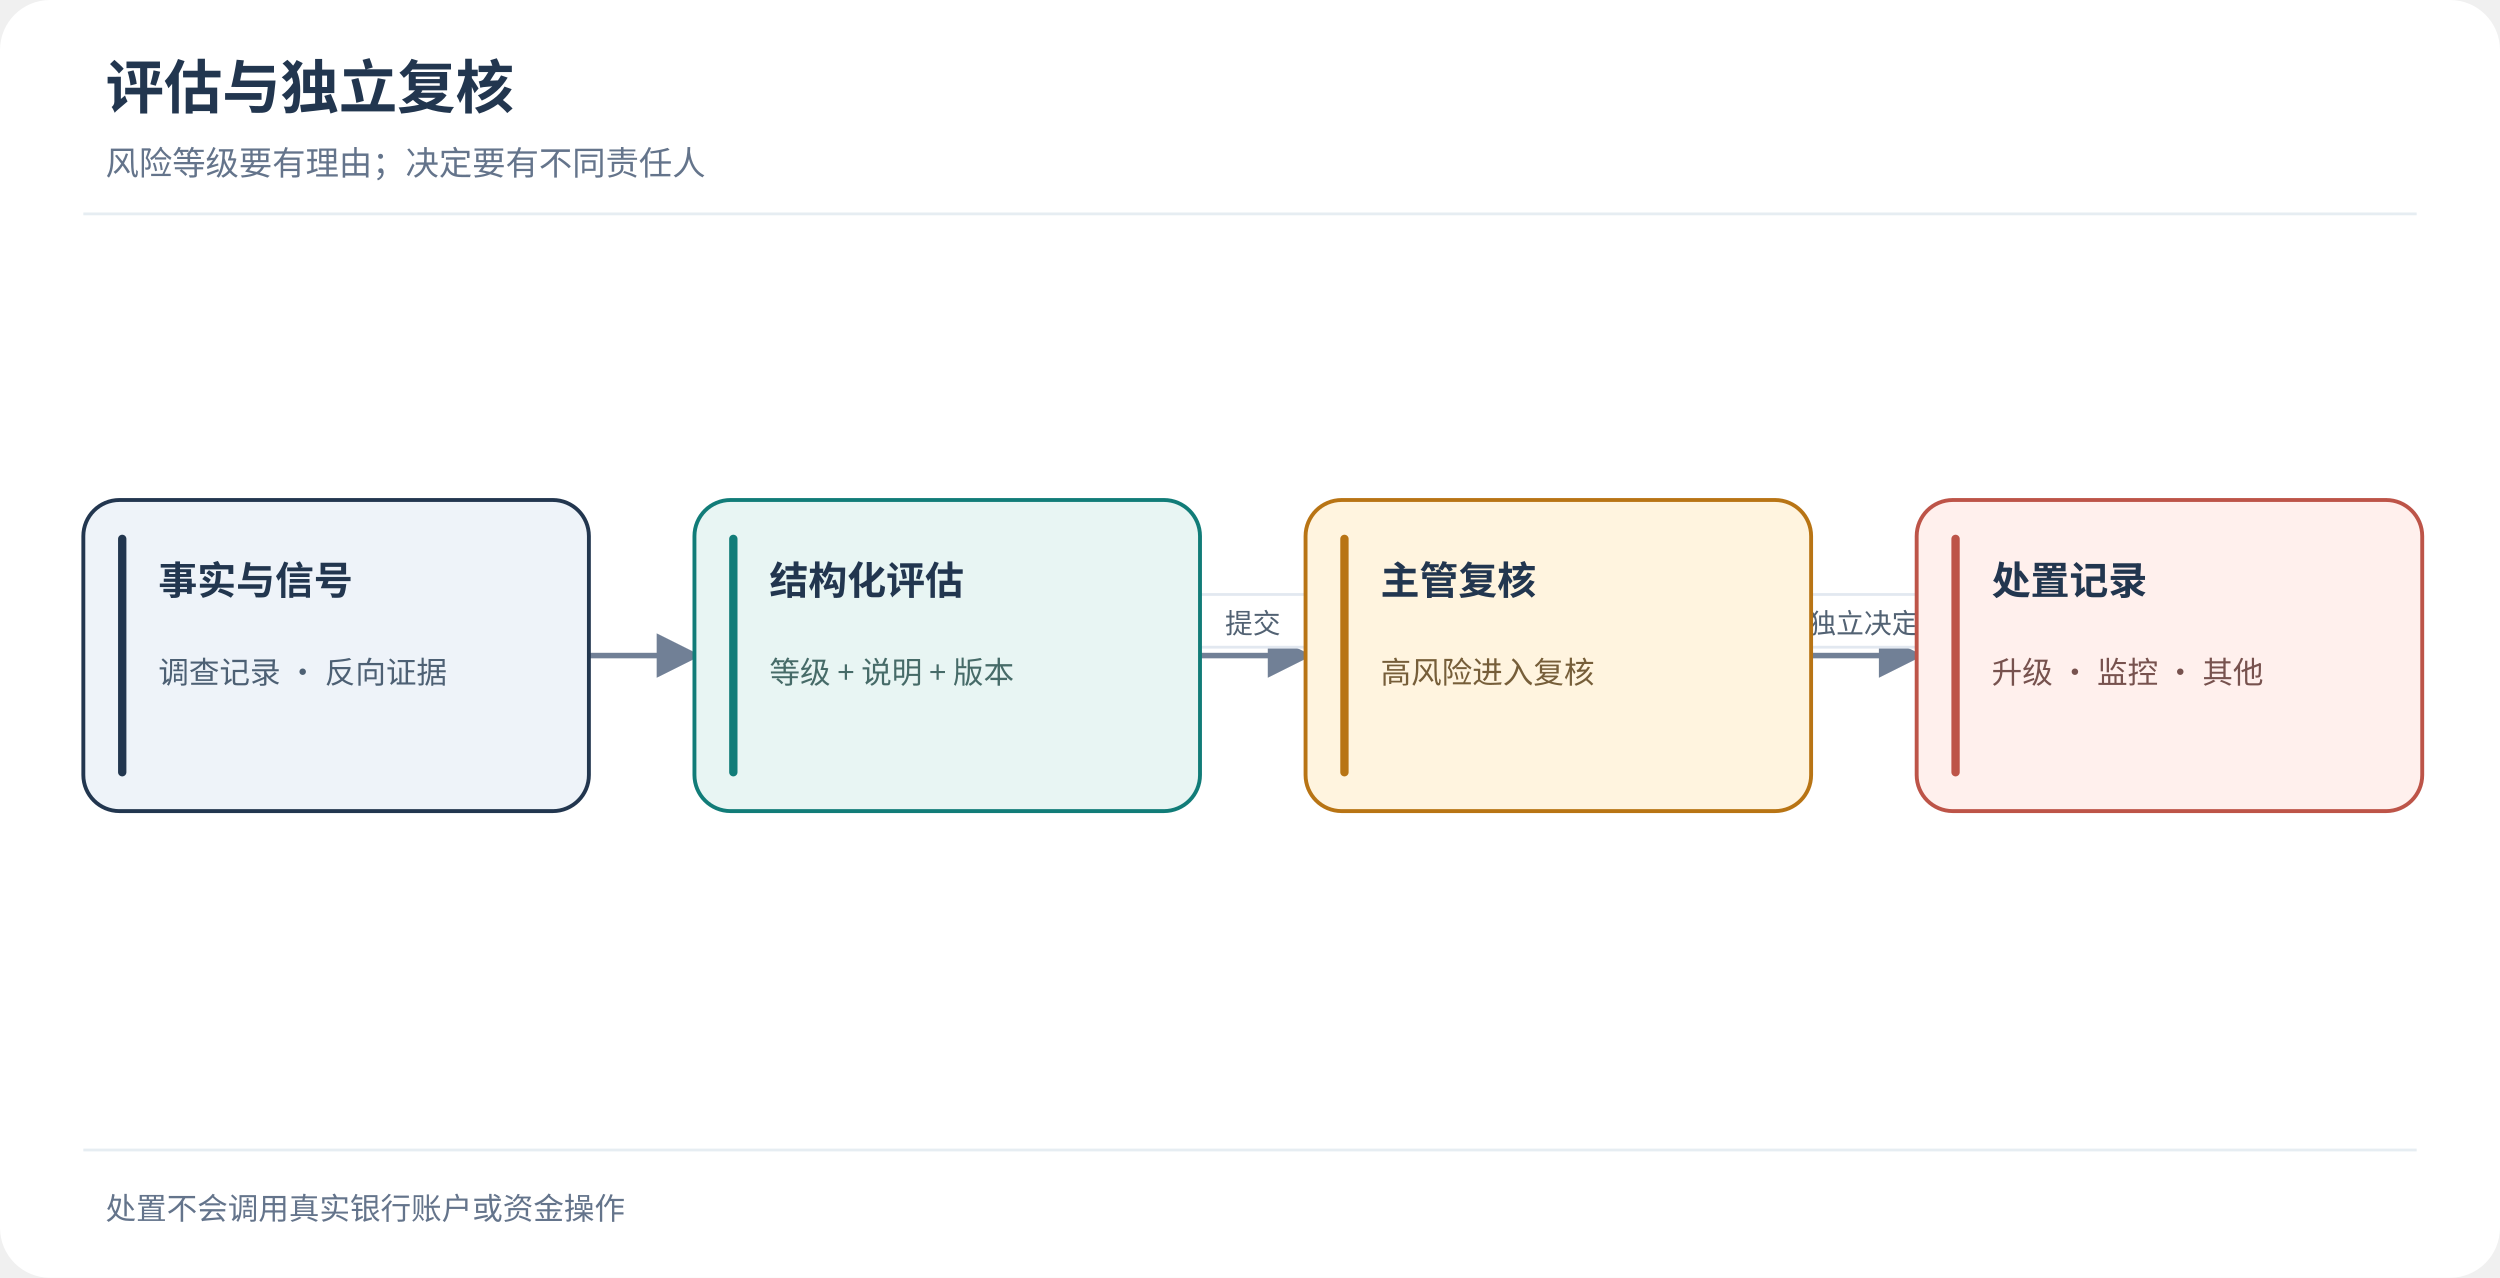
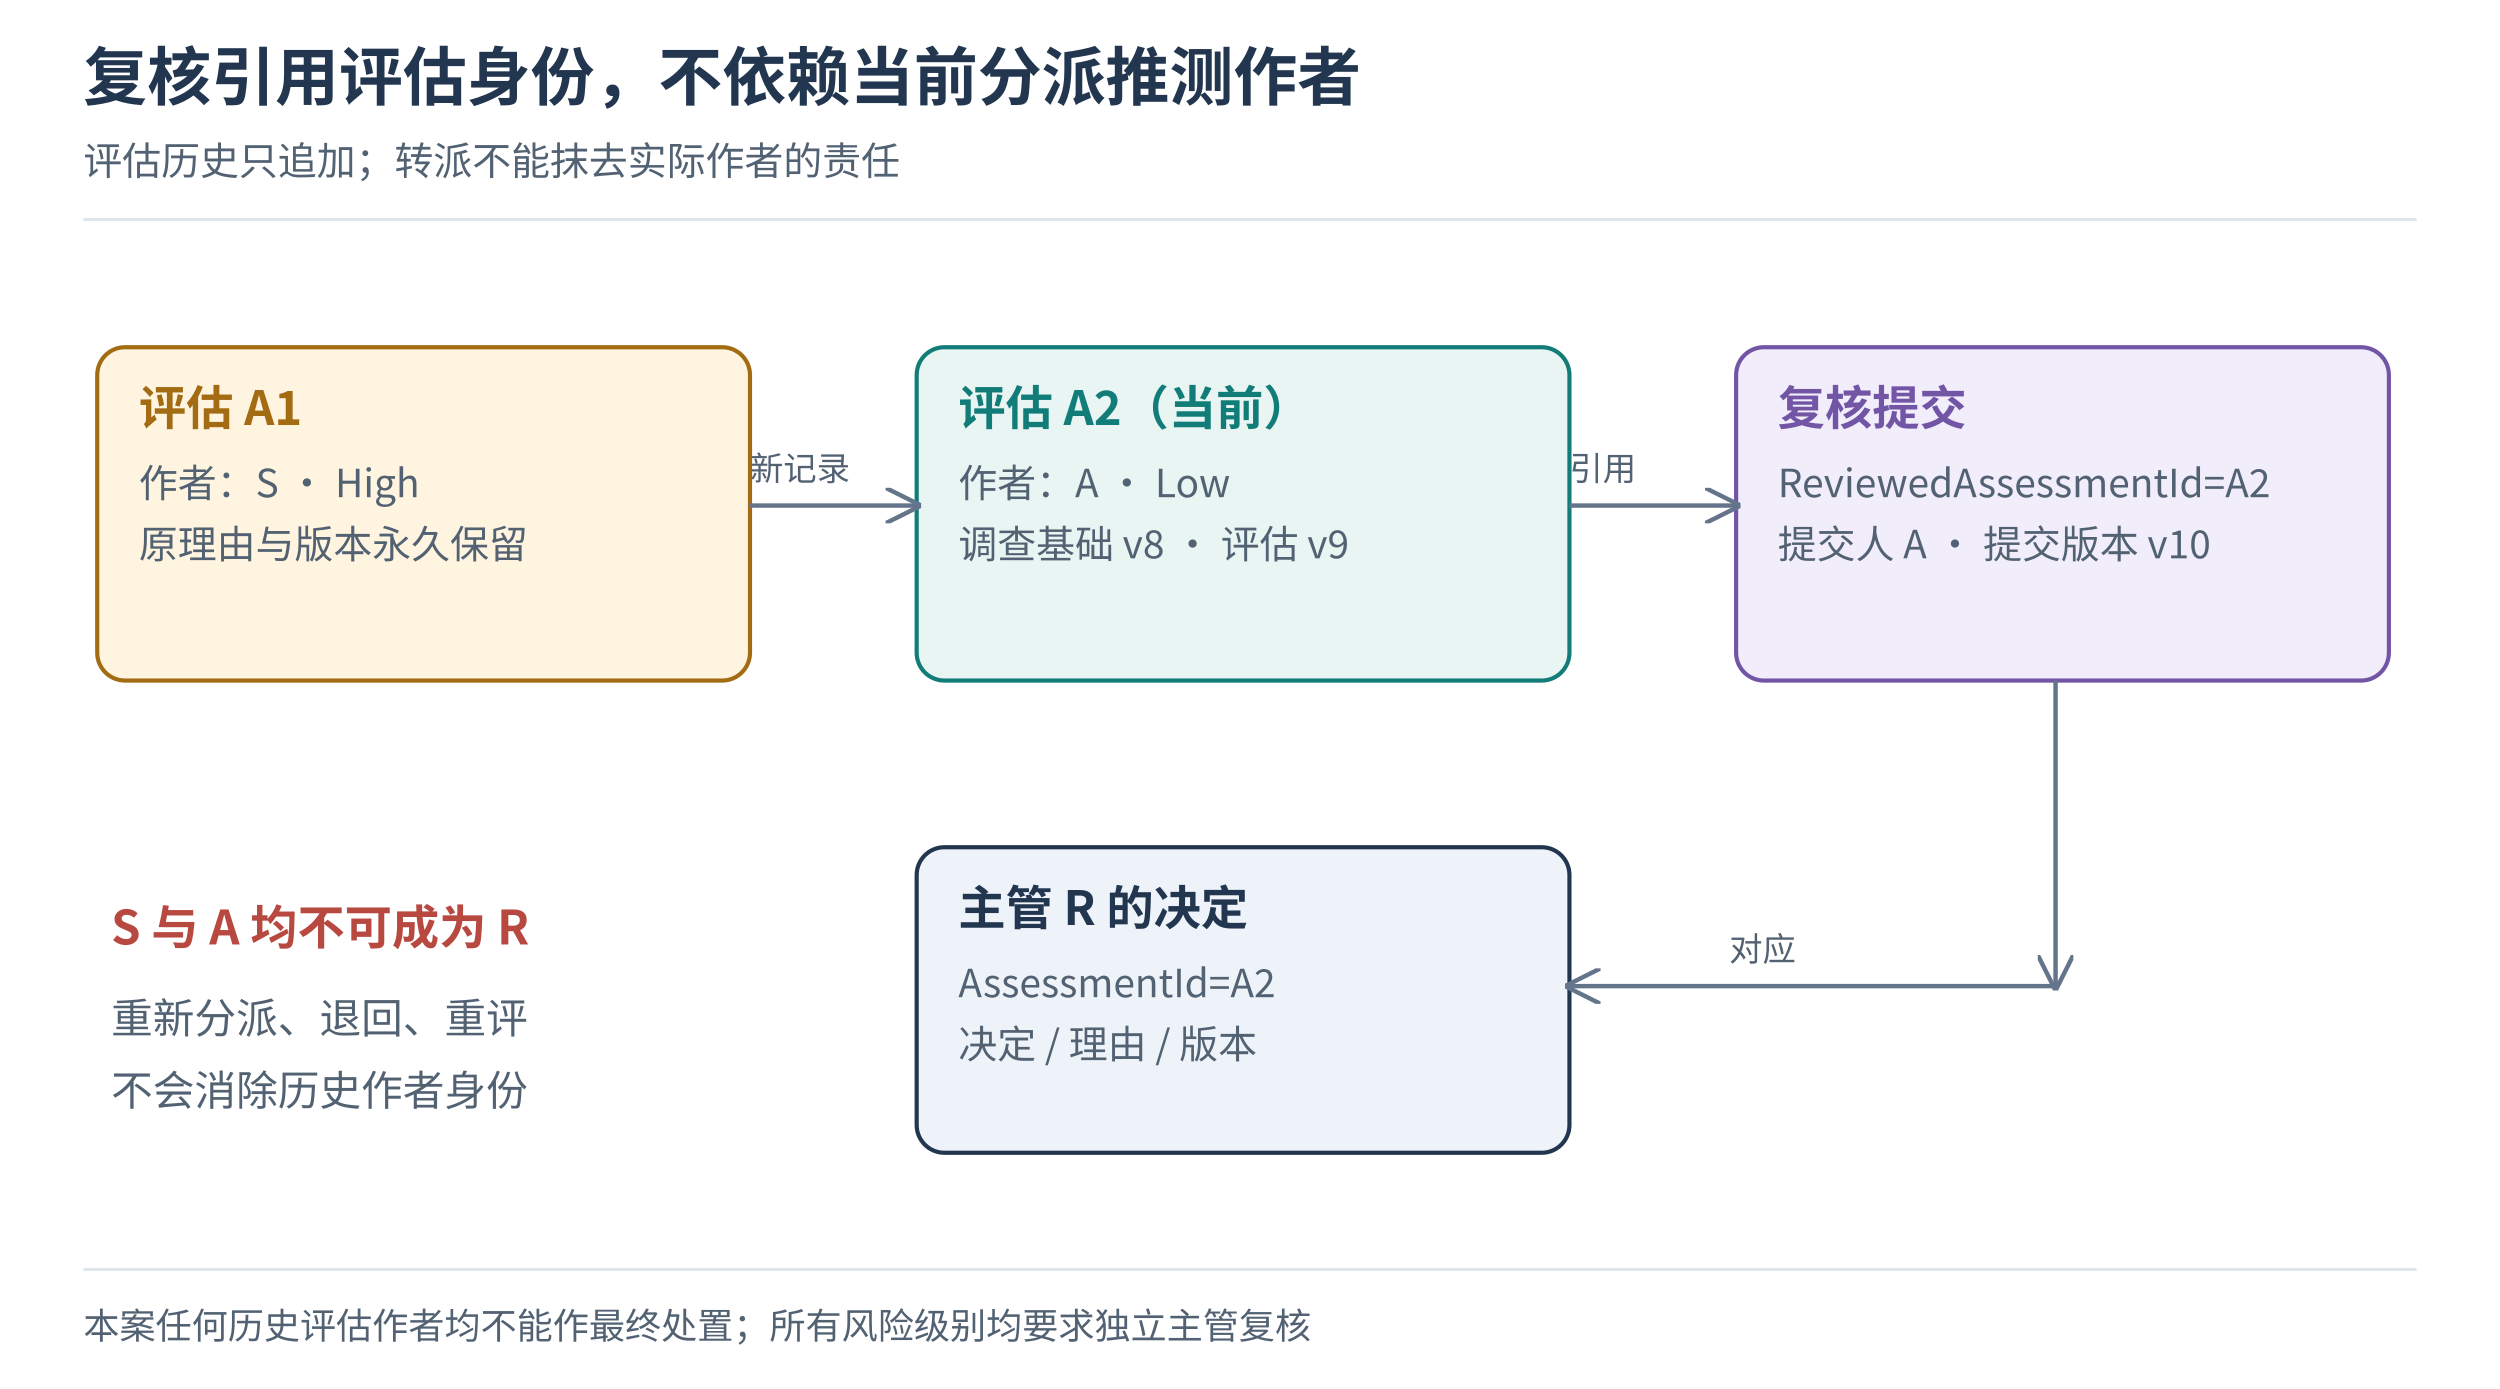
- <svg xmlns="http://www.w3.org/2000/svg" width="900" height="460" viewBox="0 0 900 460">
-   <rect width="100%" height="100%" rx="18" fill="#ffffff" />
-   <path d="M 30 77 H 870" stroke="#e6edf2" stroke-width="1" />
-   <text x="38" y="39" font-family="Microsoft YaHei, Noto Sans CJK SC, sans-serif" font-size="21px" font-weight="700" fill="#22364f">评估与独立复核</text>
-   <text x="38" y="63" font-family="Microsoft YaHei, Noto Sans CJK SC, sans-serif" font-size="12px" font-weight="400" fill="#64748b">风险等级要有理由；决定要有不同责任人</text>
+ <svg xmlns="http://www.w3.org/2000/svg" viewBox="0 0 900 500" width="900" height="500">
+   <rect width="900" height="500" fill="white" />
  <defs>
-     <marker id="arrow" viewBox="0 0 10 10" refX="8.5" refY="5" markerWidth="8" markerHeight="8" orient="auto-start-reverse">
-       <path d="M 0 0 L 10 5 L 0 10 z" fill="#718096" />
+     <marker id="a" markerWidth="8" markerHeight="8" refX="7" refY="4" orient="auto">
+       <path d="M0 0L8 4L0 8" fill="none" stroke="#64748b" />
    </marker>
  </defs>
-   <path d="M 212 236.0 C 254 236.0, 208 236.0, 250 236.0" fill="none" stroke="#718096" stroke-width="2" marker-end="url(#arrow)" />
-   <path d="M 432 236.0 C 474 236.0, 428 236.0, 470 236.0" fill="none" stroke="#718096" stroke-width="2" marker-end="url(#arrow)" />
-   <rect x="414.0" y="214.0" width="74" height="19" rx="8" fill="#ffffff" stroke="#e2e8f0" />
-   <text x="451.0" y="228.0" text-anchor="middle" font-family="Microsoft YaHei, Noto Sans CJK SC, sans-serif" font-size="10px" fill="#526273">提交</text>
-   <path d="M 652 236.0 C 694 236.0, 648 236.0, 690 236.0" fill="none" stroke="#718096" stroke-width="2" marker-end="url(#arrow)" />
-   <rect x="634.0" y="214.0" width="74" height="19" rx="8" fill="#ffffff" stroke="#e2e8f0" />
-   <text x="671.0" y="228.0" text-anchor="middle" font-family="Microsoft YaHei, Noto Sans CJK SC, sans-serif" font-size="10px" fill="#526273">独立决定</text>
-   <rect x="30" y="180" width="182" height="112" rx="13" fill="#eef3f9" stroke="#22364f" stroke-width="1.4" />
-   <path d="M 44 194 V 278" stroke="#22364f" stroke-width="3" stroke-linecap="round" />
-   <text x="57" y="214" font-family="Microsoft YaHei, Noto Sans CJK SC, sans-serif" font-size="14px" font-weight="700" fill="#22364f">事实与信号</text>
-   <text x="57" y="246" font-family="Microsoft YaHei, Noto Sans CJK SC, sans-serif" font-size="11px" font-weight="400" fill="#4d6074">调查记录 · 反向证据</text>
-   <rect x="250" y="180" width="182" height="112" rx="13" fill="#e8f5f3" stroke="#117c78" stroke-width="1.4" />
-   <path d="M 264 194 V 278" stroke="#117c78" stroke-width="3" stroke-linecap="round" />
-   <text x="277" y="214" font-family="Microsoft YaHei, Noto Sans CJK SC, sans-serif" font-size="14px" font-weight="700" fill="#22364f">结构化评估</text>
-   <text x="277" y="246" font-family="Microsoft YaHei, Noto Sans CJK SC, sans-serif" font-size="11px" font-weight="400" fill="#466b68">等级 + 说明 + 版本</text>
-   <rect x="470" y="180" width="182" height="112" rx="13" fill="#fff4df" stroke="#b87414" stroke-width="1.4" />
-   <path d="M 484 194 V 278" stroke="#b87414" stroke-width="3" stroke-linecap="round" />
-   <text x="497" y="214" font-family="Microsoft YaHei, Noto Sans CJK SC, sans-serif" font-size="14px" font-weight="700" fill="#22364f">主管复核</text>
-   <text x="497" y="246" font-family="Microsoft YaHei, Noto Sans CJK SC, sans-serif" font-size="11px" font-weight="400" fill="#765e39">高风险进入复核</text>
-   <rect x="690" y="180" width="182" height="112" rx="13" fill="#fff0ed" stroke="#bd5448" stroke-width="1.4" />
-   <path d="M 704 194 V 278" stroke="#bd5448" stroke-width="3" stroke-linecap="round" />
-   <text x="717" y="214" font-family="Microsoft YaHei, Noto Sans CJK SC, sans-serif" font-size="14px" font-weight="700" fill="#22364f">处置记录</text>
-   <text x="717" y="246" font-family="Microsoft YaHei, Noto Sans CJK SC, sans-serif" font-size="11px" font-weight="400" fill="#77524e">升级 · 监控 · 其他</text>
-   <path d="M 30 414 H 870" stroke="#e6edf2" stroke-width="1" />
-   <text x="38" y="439" font-family="Microsoft YaHei, Noto Sans CJK SC, sans-serif" font-size="11px" font-weight="400" fill="#64748b">处置不会调用真实银行账户或资金操作</text>
+   <text x="30" y="36" font-family="Microsoft YaHei,Noto Sans CJK SC,sans-serif" font-size="23" fill="#22364f" font-weight="700">复核引用评估身份，不依赖当前分派推测作者</text>
+   <text x="30" y="63" font-family="Microsoft YaHei,Noto Sans CJK SC,sans-serif" font-size="14" fill="#526273" font-weight="400">评估历史只追加；转派不能抹去实际作者的责任</text>
+   <path d="M30 79H870 M30 457H870" stroke="#dbe5ea" />
+   <text x="30" y="482" font-family="Microsoft YaHei,Noto Sans CJK SC,sans-serif" font-size="13" fill="#526273" font-weight="400">本案任何历史评估作者均不能作最终处置；所有风险级别均要求独立主管复核</text>
+   <rect x="35" y="125" width="235" height="120" rx="10" fill="#fff4df" stroke="#a36c13" stroke-width="1.5" />
+   <text x="50" y="153" font-family="Microsoft YaHei,Noto Sans CJK SC,sans-serif" font-size="17" fill="#a36c13" font-weight="700">评估 A1</text>
+   <text x="50" y="179" font-family="Microsoft YaHei,Noto Sans CJK SC,sans-serif" font-size="14" fill="#526273" font-weight="400">作者：S · High</text>
+   <text x="50" y="201" font-family="Microsoft YaHei,Noto Sans CJK SC,sans-serif" font-size="14" fill="#526273" font-weight="400">原理由与版本永久保留</text>
+   <rect x="330" y="125" width="235" height="120" rx="10" fill="#e8f5f3" stroke="#117c78" stroke-width="1.5" />
+   <text x="345" y="153" font-family="Microsoft YaHei,Noto Sans CJK SC,sans-serif" font-size="17" fill="#117c78" font-weight="700">评估 A2（当前）</text>
+   <text x="345" y="179" font-family="Microsoft YaHei,Noto Sans CJK SC,sans-serif" font-size="14" fill="#526273" font-weight="400">作者：A · Low</text>
+   <text x="345" y="201" font-family="Microsoft YaHei,Noto Sans CJK SC,sans-serif" font-size="14" fill="#526273" font-weight="400">调查基础 v8 · 评估 v9</text>
+   <rect x="625" y="125" width="235" height="120" rx="10" fill="#f1edfb" stroke="#7255a5" stroke-width="1.5" />
+   <text x="640" y="153" font-family="Microsoft YaHei,Noto Sans CJK SC,sans-serif" font-size="17" fill="#7255a5" font-weight="700">复核提交</text>
+   <text x="640" y="179" font-family="Microsoft YaHei,Noto Sans CJK SC,sans-serif" font-size="14" fill="#526273" font-weight="400">ReviewedAssessmentId=A2</text>
+   <text x="640" y="201" font-family="Microsoft YaHei,Noto Sans CJK SC,sans-serif" font-size="14" fill="#526273" font-weight="400">提交人 A · 提交版本 v10</text>
+   <path d="M270 182L330 182" stroke="#64748b" stroke-width="1.6" fill="none" marker-end="url(#a)" />
+   <text x="270.0" y="173.0" font-family="Microsoft YaHei,Noto Sans CJK SC,sans-serif" font-size="12" fill="#526273" font-weight="400">新记录</text>
+   <path d="M565 182L625 182" stroke="#64748b" stroke-width="1.6" fill="none" marker-end="url(#a)" />
+   <text x="565.0" y="173.0" font-family="Microsoft YaHei,Noto Sans CJK SC,sans-serif" font-size="12" fill="#526273" font-weight="400">引用</text>
+   <rect x="330" y="305" width="235" height="110" rx="10" fill="#eef3f9" stroke="#22364f" stroke-width="1.5" />
+   <text x="345" y="333" font-family="Microsoft YaHei,Noto Sans CJK SC,sans-serif" font-size="17" fill="#22364f" font-weight="700">主管 R 的决定</text>
+   <text x="345" y="359" font-family="Microsoft YaHei,Noto Sans CJK SC,sans-serif" font-size="14" fill="#526273" font-weight="400">AssessmentId=A2</text>
+   <text x="345" y="381" font-family="Microsoft YaHei,Noto Sans CJK SC,sans-serif" font-size="14" fill="#526273" font-weight="400">决定 / 理由 / 版本</text>
+   <path d="M740 245L740 355" stroke="#64748b" stroke-width="1.6" fill="none" marker-end="url(#a)" />
+   <path d="M740 355L565 355" stroke="#64748b" stroke-width="1.6" fill="none" marker-end="url(#a)" />
+   <text x="622.5" y="346.0" font-family="Microsoft YaHei,Noto Sans CJK SC,sans-serif" font-size="12" fill="#526273" font-weight="400">对应</text>
+   <text x="40" y="340" font-family="Microsoft YaHei,Noto Sans CJK SC,sans-serif" font-size="17" fill="#b84940" font-weight="700">S 与 A 均不可成为 R</text>
+   <text x="40" y="372" font-family="Microsoft YaHei,Noto Sans CJK SC,sans-serif" font-size="15" fill="#526273" font-weight="400">重新分派、退回、重评</text>
+   <text x="40" y="398" font-family="Microsoft YaHei,Noto Sans CJK SC,sans-serif" font-size="15" fill="#526273" font-weight="400">不会消除历史作者身份</text>
</svg>
